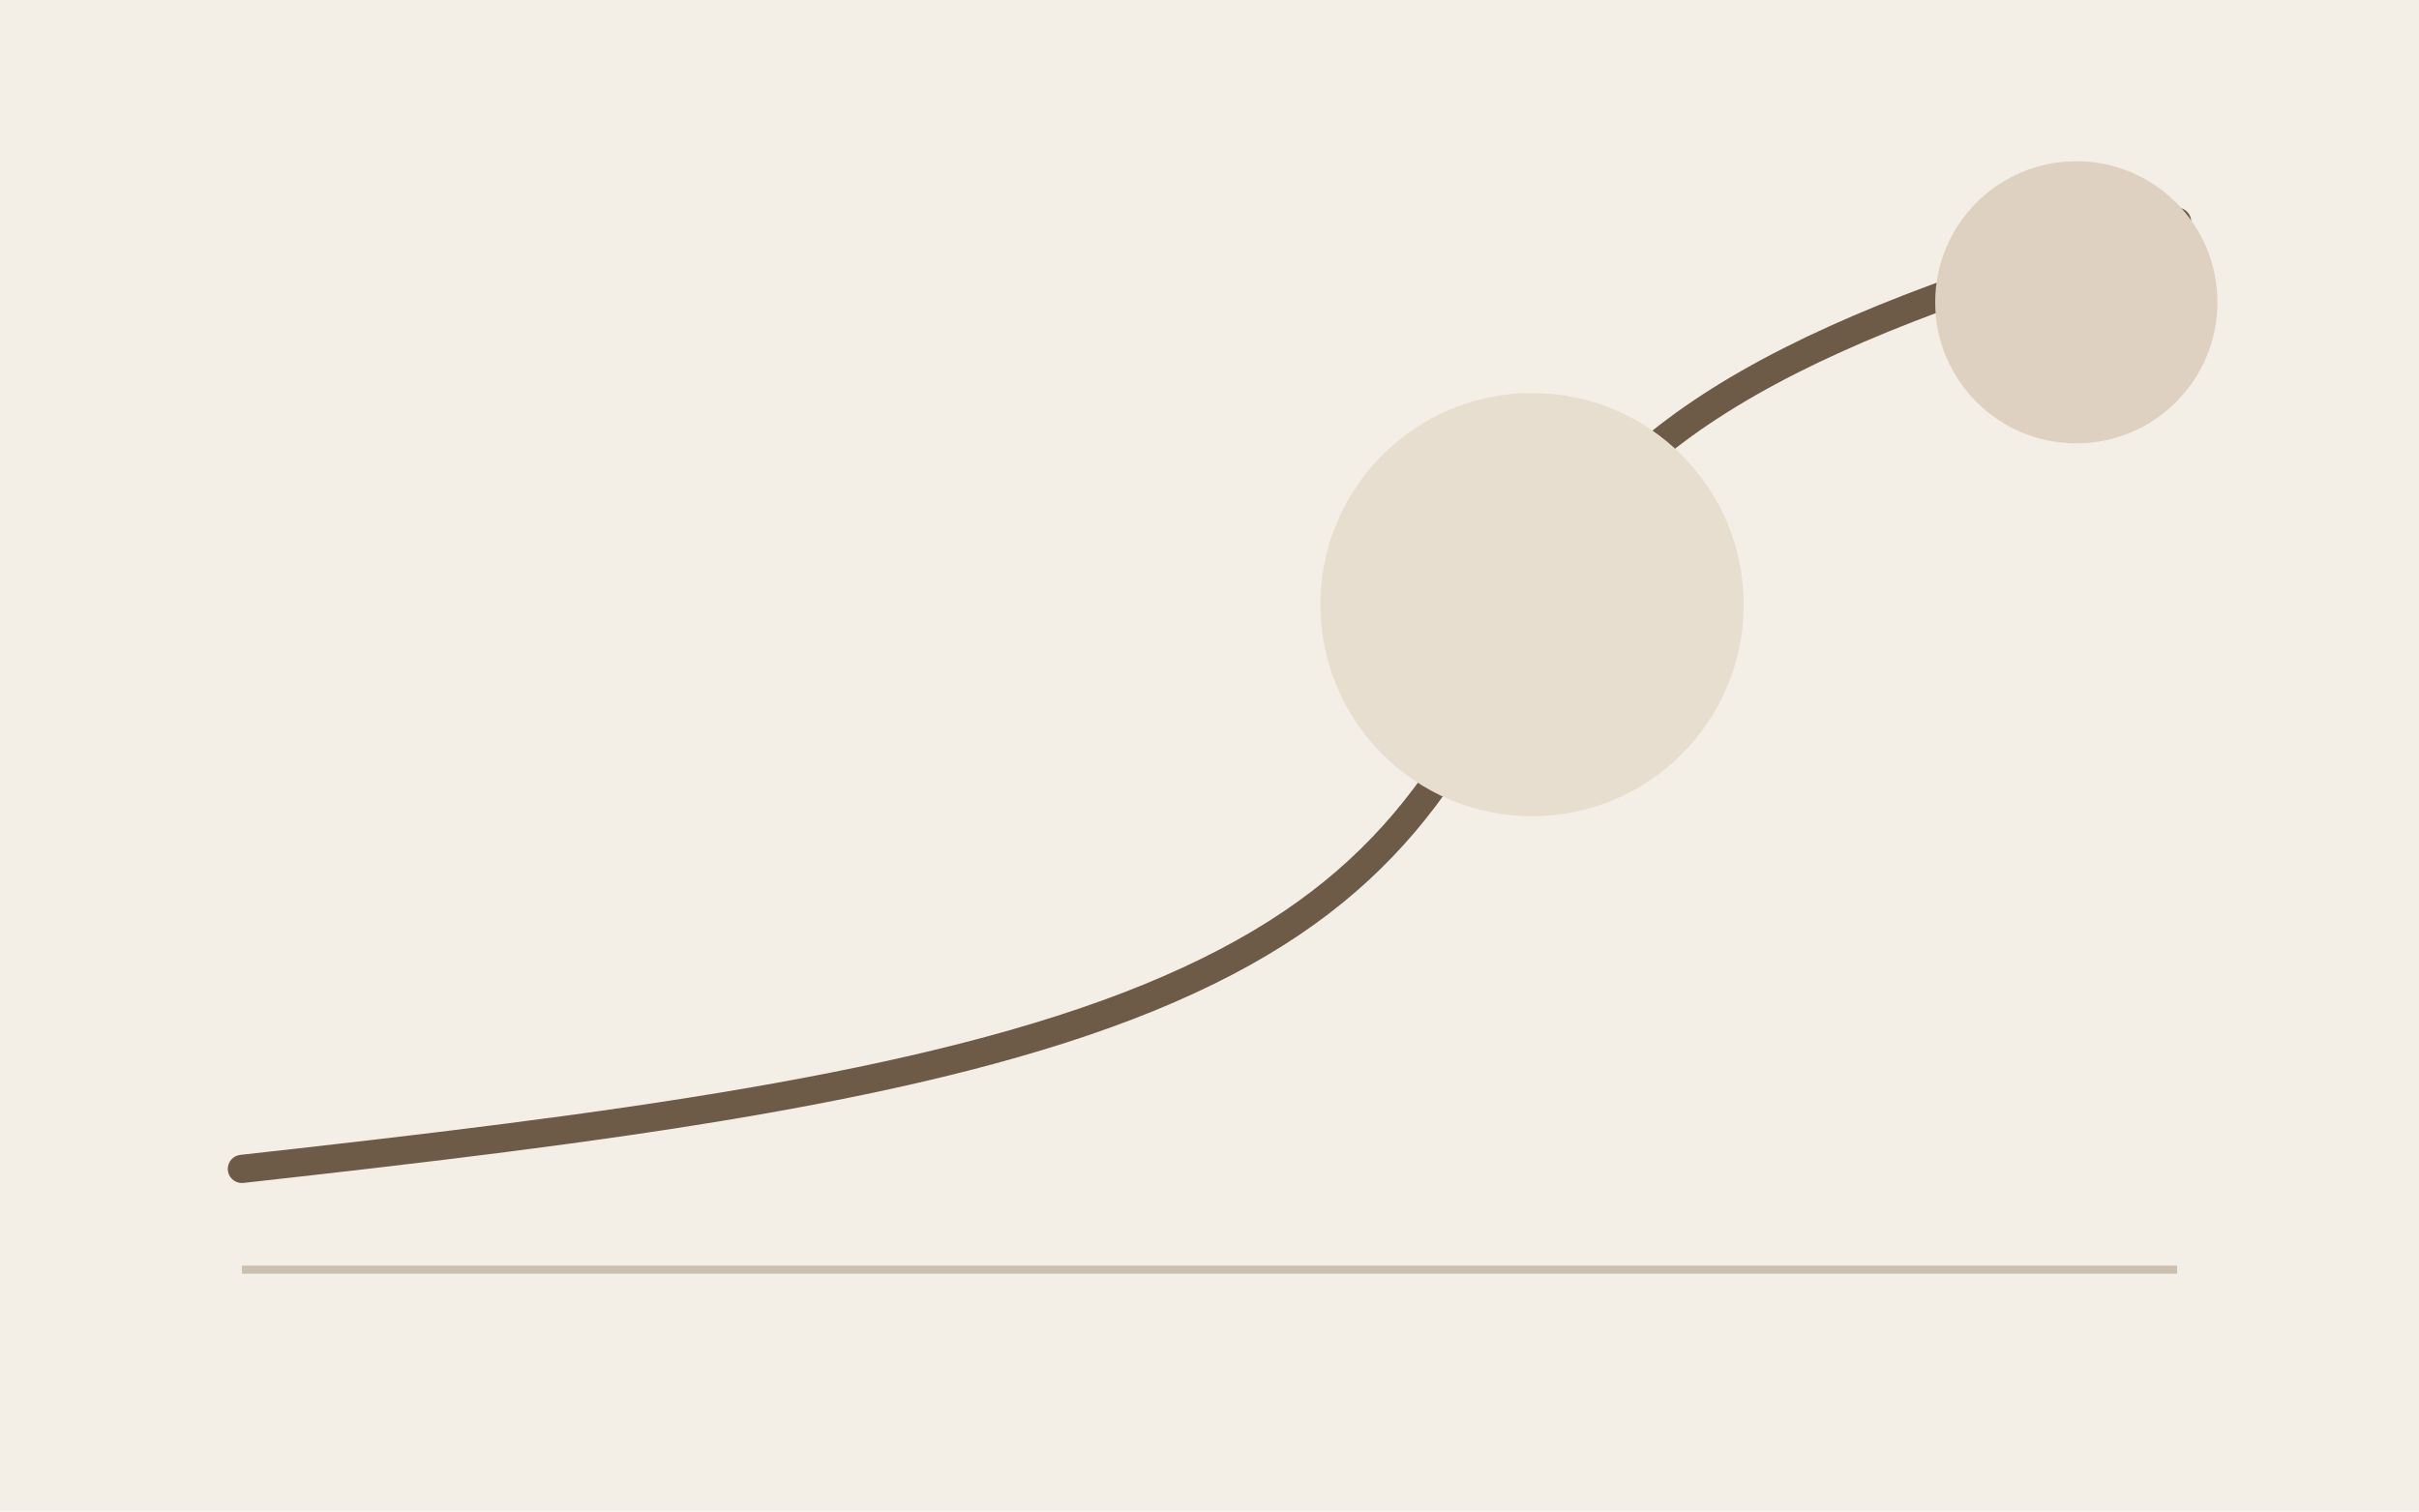
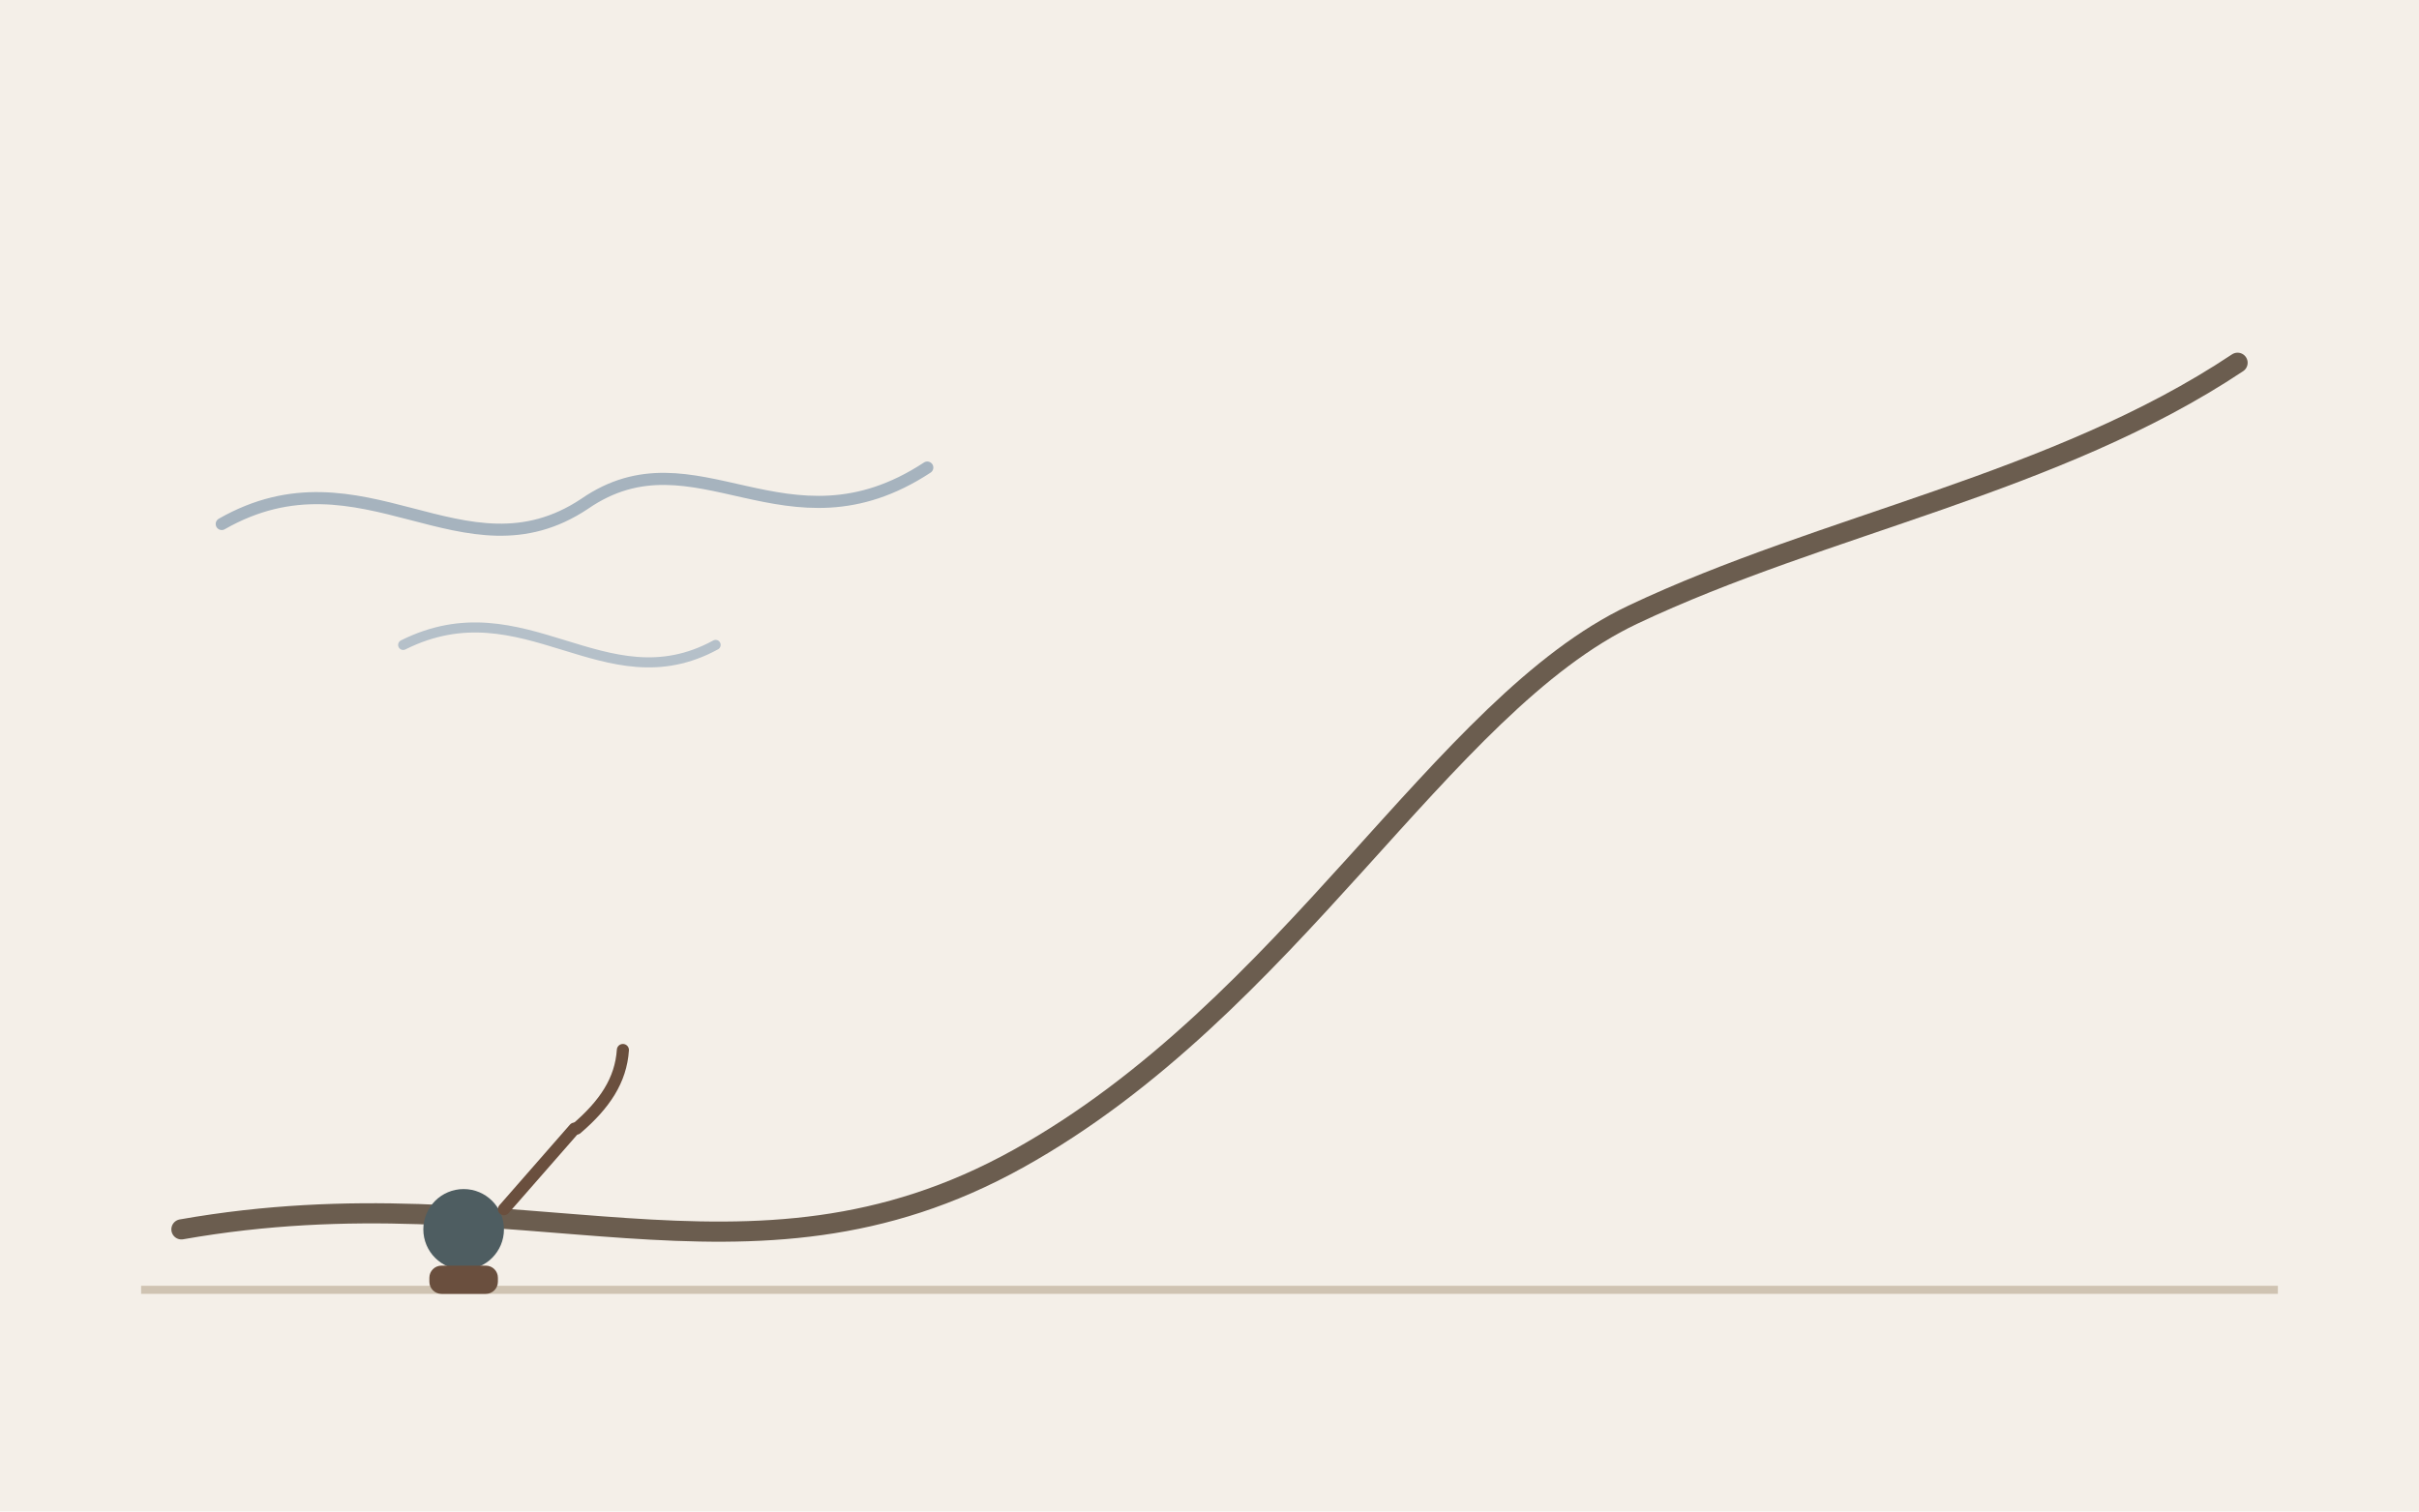
<svg xmlns="http://www.w3.org/2000/svg" viewBox="0 0 1200 750" fill="none">
-   <rect width="1200" height="750" fill="#F4EFE6" />
-   <path d="M120 580C300 560 460 540 570 495C680 450 720 390 760 300C800 210 900 160 1080 110" stroke="#6D5A47" stroke-width="14" stroke-linecap="round" />
-   <path d="M120 630H1080" stroke="#CBBFAF" stroke-width="4" />
-   <circle cx="760" cy="300" r="105" fill="#E8DED0" />
-   <circle cx="1030" cy="150" r="70" fill="#DED1C1" />
+   <rect width="1200" height="750" fill="#F4EFE8" />
+   <path d="M90 610C260 580 370 650 505 575C640 500 715 350 810 305C905 260 1020 240 1110 180" stroke="#6B5D4F" stroke-width="10" stroke-linecap="round" />
+   <path d="M70 640H1130" stroke="#CFC3B2" stroke-width="4" />
+   <path d="M110 260C180 220 230 290 290 250C345 212 390 278 460 232" stroke="#A6B3BE" stroke-width="6" stroke-linecap="round" />
+   <path d="M200 320C260 290 300 350 355 320" stroke="#B5C0C9" stroke-width="5" stroke-linecap="round" />
+   <circle cx="230" cy="610" r="20" fill="#4E5D61" />
+   <rect x="213" y="628" width="34" height="14" rx="6" fill="#6A4F3E" />
+   <path d="M250 600L285 560" stroke="#6A4F3E" stroke-width="6" stroke-linecap="round" />
+   <path d="M286 560C300 548 308 536 309 521" stroke="#6A4F3E" stroke-width="6" stroke-linecap="round" />
</svg>
